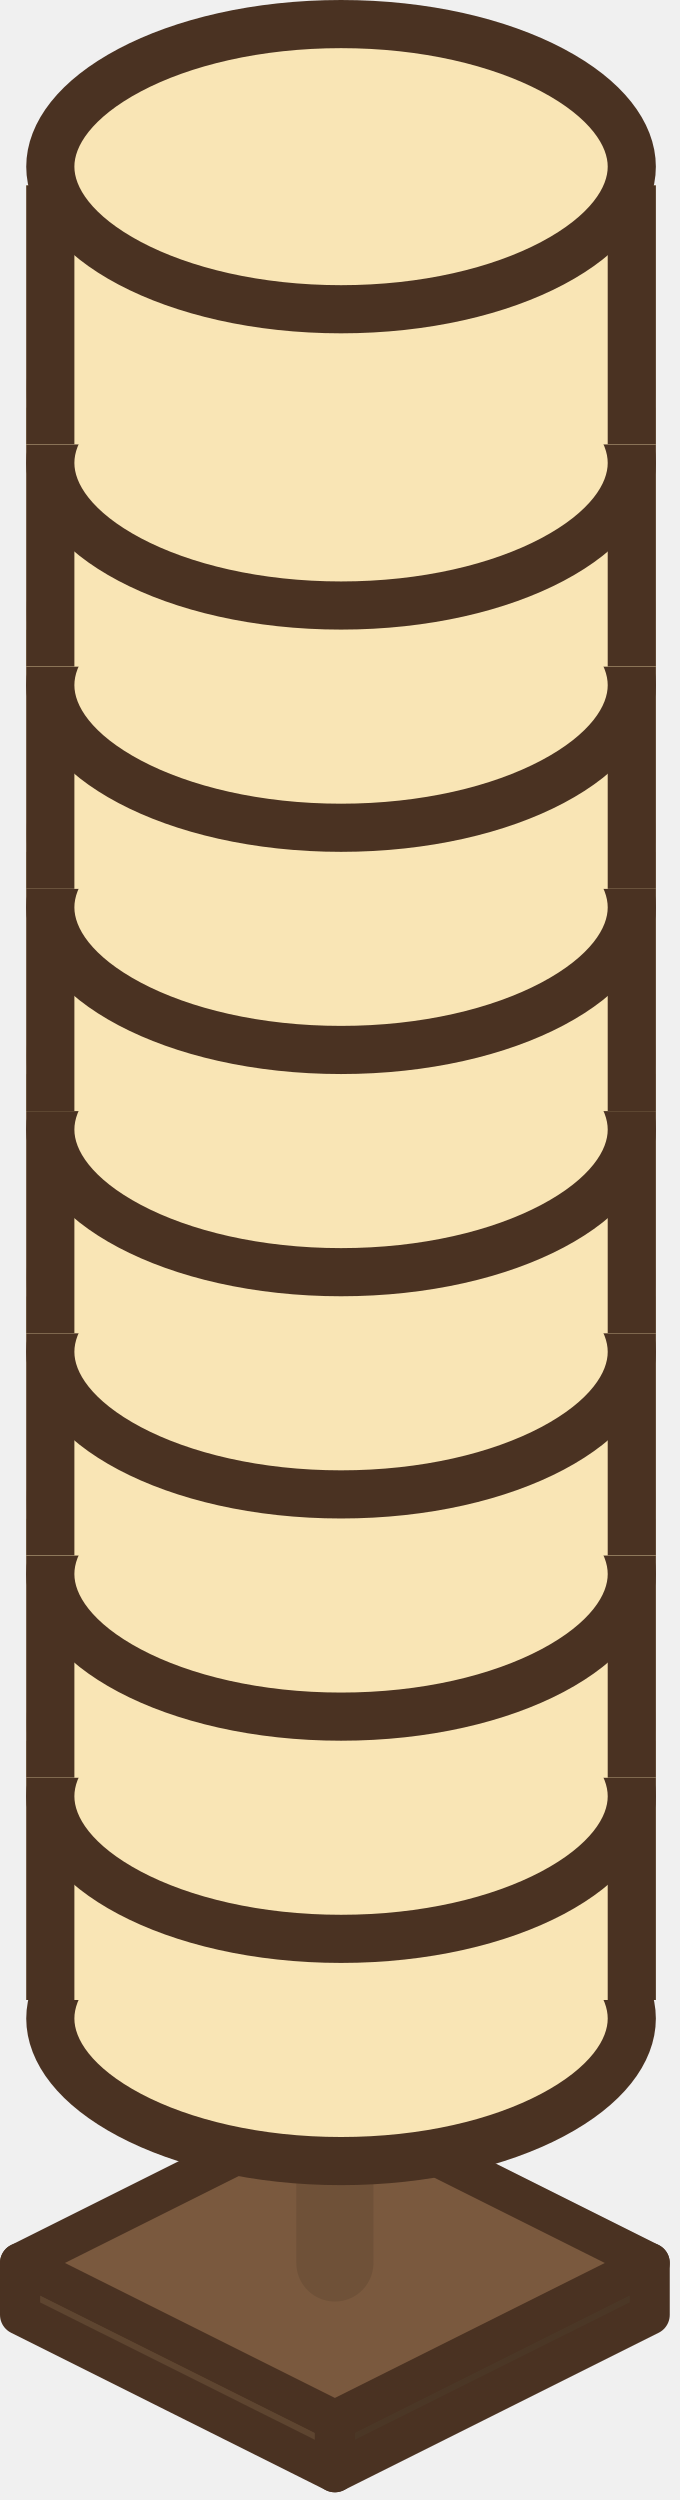
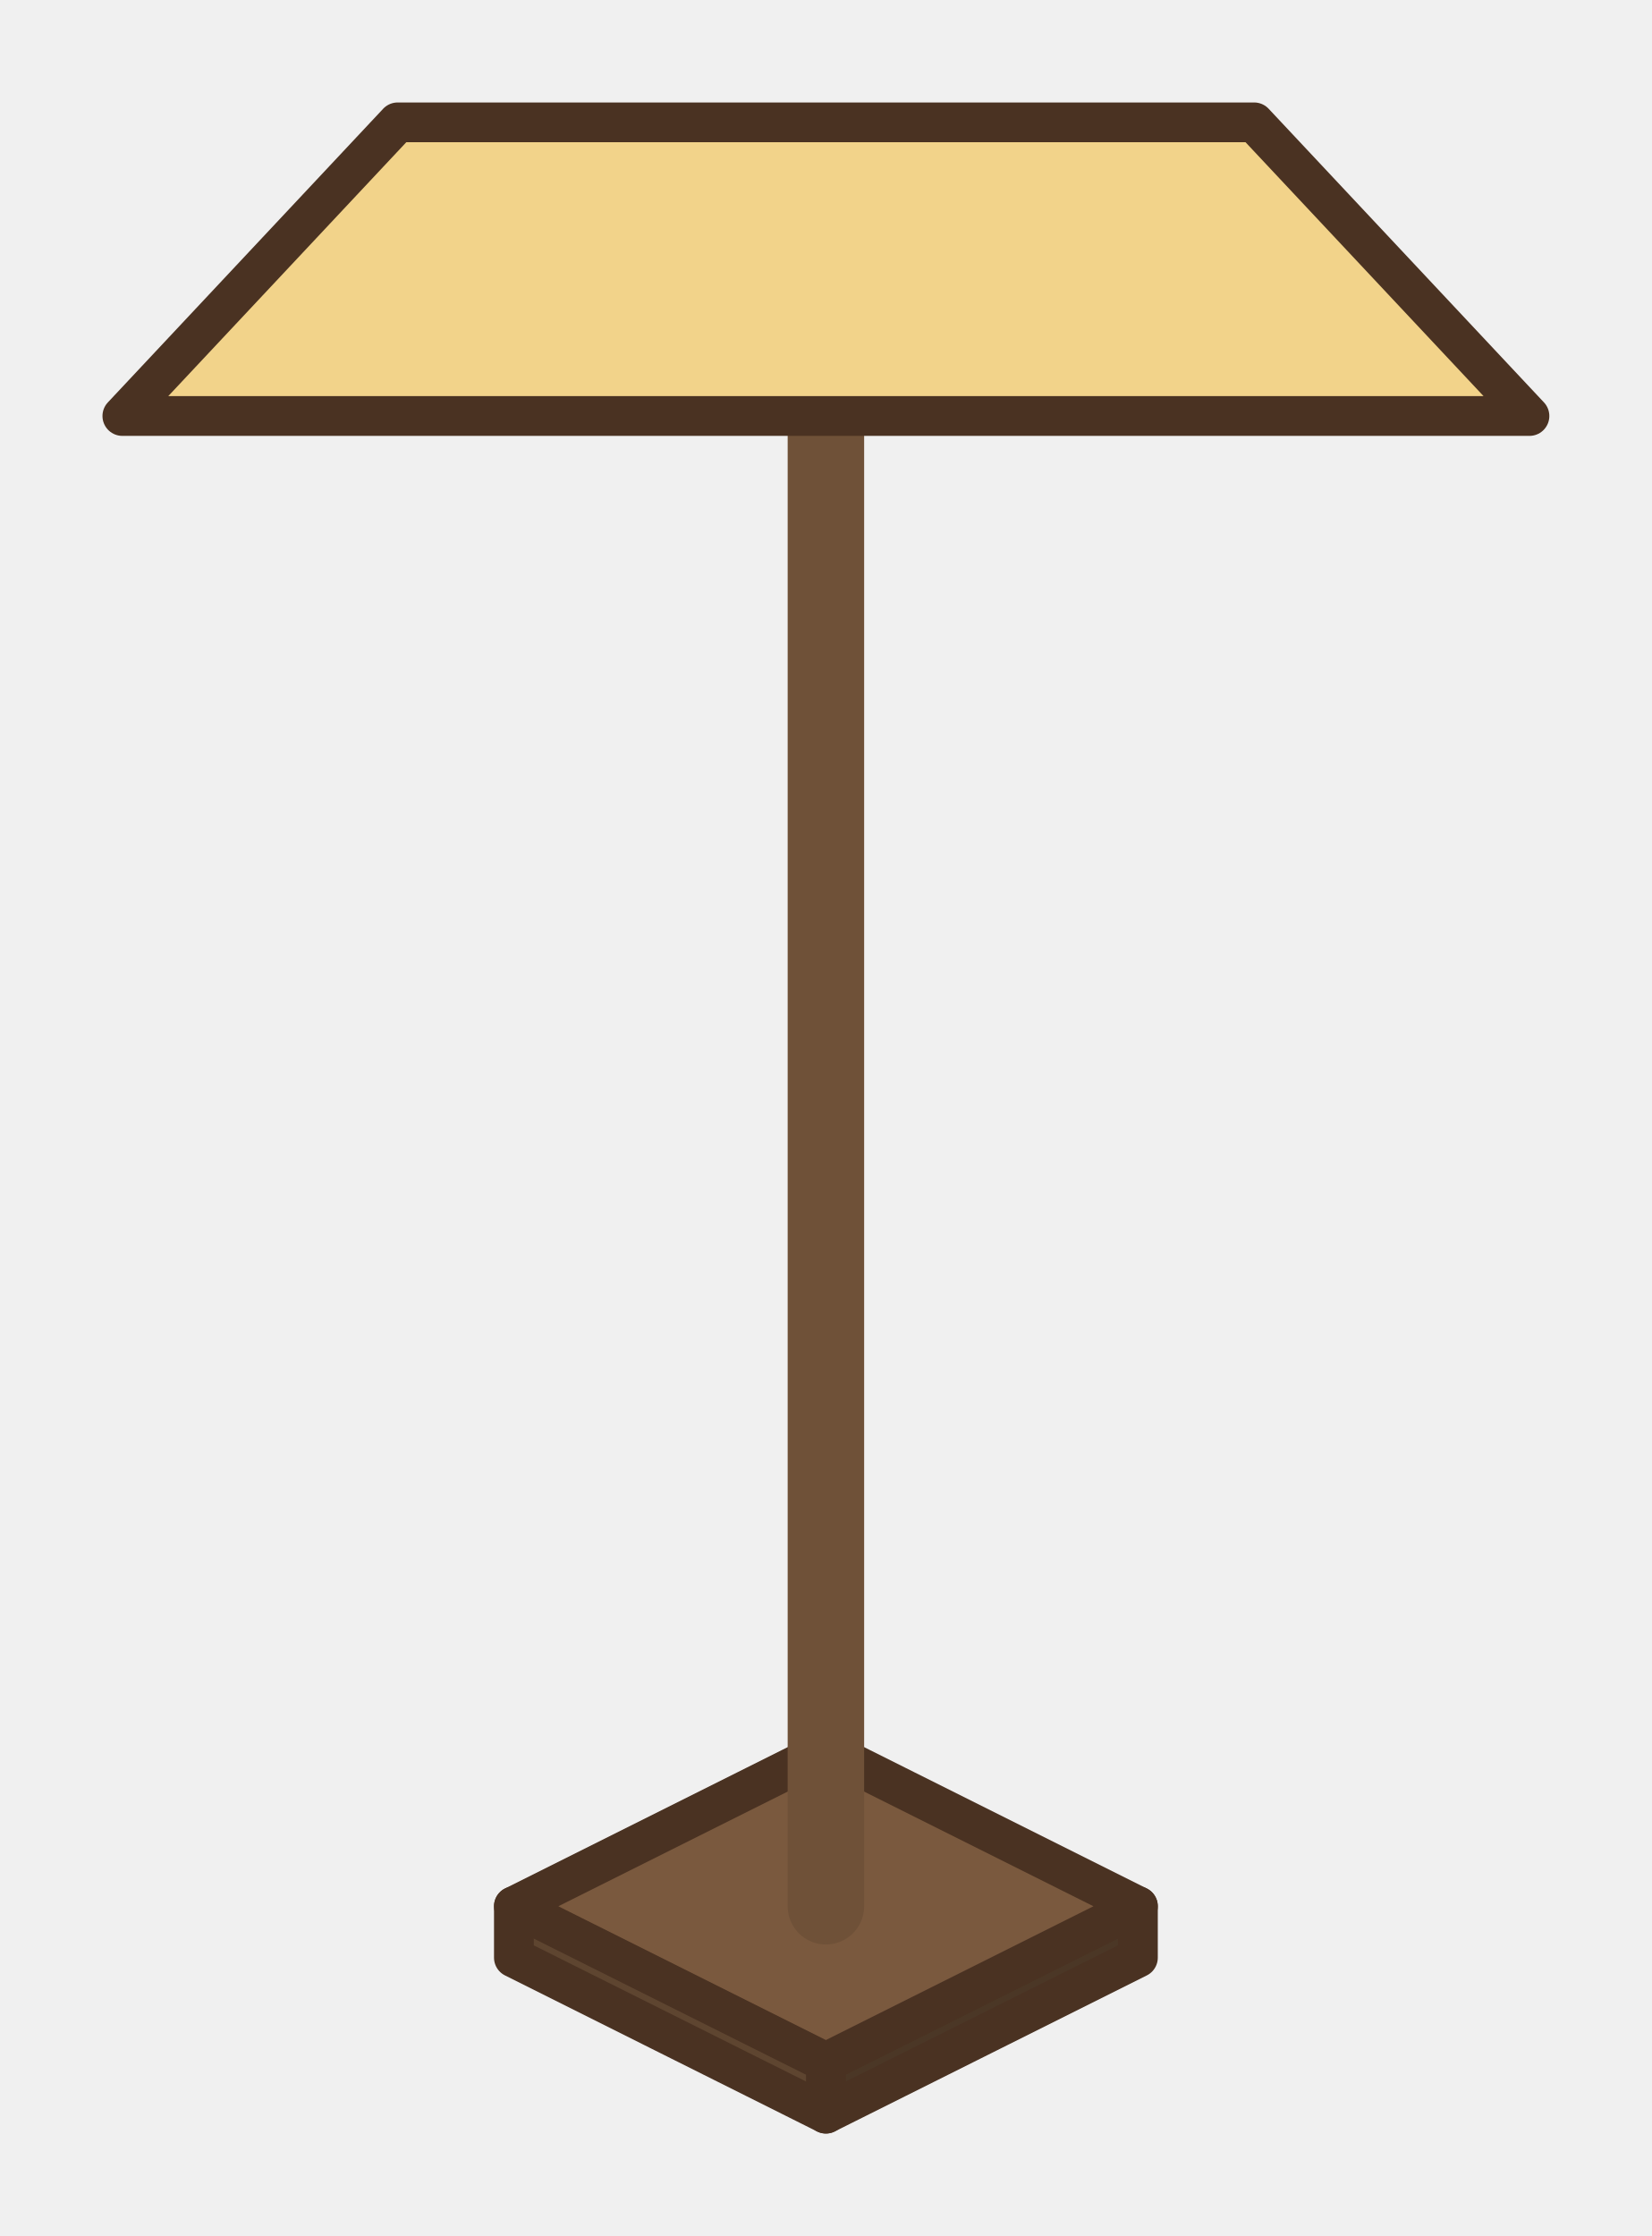
- <svg xmlns="http://www.w3.org/2000/svg" width="22" height="81" viewBox="0 0 22 81" fill="none">
-   <path d="M21.05 73.32L10.85 78.42V80.1L21.05 75V73.32Z" fill="#4B3726" stroke="#4A3222" stroke-width="1.3" stroke-linejoin="round" />
-   <path d="M0.65 73.32L10.85 78.42V80.1L0.65 75V73.32Z" fill="#5E4530" stroke="#4A3222" stroke-width="1.3" stroke-linejoin="round" />
-   <path d="M10.85 68.22L21.05 73.32L10.85 78.42L0.65 73.32L10.85 68.22Z" fill="#7A593E" stroke="#4A3222" stroke-width="1.3" stroke-linejoin="round" />
-   <path d="M10.85 73.32V24" stroke="#6F5138" stroke-width="2.5" stroke-linecap="round" />
-   <path d="M11.05 60.78C13.766 60.78 16.185 61.364 17.898 62.27C19.645 63.196 20.47 64.34 20.47 65.4C20.47 66.46 19.645 67.604 17.898 68.529C16.185 69.436 13.766 70.019 11.05 70.019C8.335 70.019 5.915 69.436 4.203 68.529C2.455 67.604 1.631 66.46 1.63 65.4C1.63 64.34 2.455 63.196 4.203 62.27C5.915 61.364 8.335 60.78 11.05 60.78Z" fill="#F9E5B5" stroke="#4A3222" stroke-width="1.56" />
-   <path d="M11.05 51.18C13.766 51.18 16.185 51.764 17.898 52.67C19.645 53.596 20.47 54.74 20.47 55.8C20.47 56.86 19.645 58.004 17.898 58.929C16.185 59.836 13.766 60.419 11.05 60.419C8.335 60.419 5.915 59.836 4.203 58.929C2.455 58.004 1.631 56.86 1.63 55.8C1.63 54.74 2.455 53.596 4.203 52.67C5.915 51.764 8.335 51.18 11.05 51.18Z" fill="#F9E5B5" stroke="#4A3222" stroke-width="1.56" />
-   <mask id="path-7-inside-1_22_2240" fill="white">
-     <path d="M0.85 56.4H21.25V64.8H0.85V56.4Z" />
-   </mask>
-   <path d="M0.85 56.4H21.25V64.8H0.85V56.4Z" fill="#F9E5B5" />
-   <path d="M21.25 56.4H19.69V64.8H21.25H22.81V56.4H21.25ZM0.85 64.8H2.41V56.4H0.85H-0.71V64.8H0.85Z" fill="#4A3222" mask="url(#path-7-inside-1_22_2240)" />
-   <path d="M11.05 53.58C13.766 53.58 16.185 54.164 17.898 55.07C19.645 55.995 20.47 57.14 20.47 58.2C20.47 59.26 19.645 60.404 17.898 61.329C16.185 62.236 13.766 62.819 11.05 62.819C8.335 62.819 5.915 62.236 4.203 61.329C2.455 60.404 1.631 59.26 1.63 58.2C1.63 57.14 2.455 55.995 4.203 55.07C5.915 54.164 8.335 53.58 11.05 53.58Z" fill="#F9E5B5" stroke="#4A3222" stroke-width="1.56" />
-   <path d="M11.05 43.98C13.766 43.98 16.185 44.564 17.898 45.47C19.645 46.395 20.47 47.54 20.47 48.6C20.47 49.66 19.645 50.804 17.898 51.729C16.185 52.636 13.766 53.219 11.05 53.219C8.335 53.219 5.915 52.636 4.203 51.729C2.455 50.804 1.631 49.66 1.63 48.6C1.63 47.54 2.455 46.395 4.203 45.47C5.915 44.564 8.335 43.98 11.05 43.98Z" fill="#F9E5B5" stroke="#4A3222" stroke-width="1.56" />
-   <mask id="path-11-inside-2_22_2240" fill="white">
-     <path d="M0.85 49.2H21.25V57.6H0.85V49.2Z" />
-   </mask>
-   <path d="M0.85 49.2H21.25V57.6H0.85V49.2Z" fill="#F9E5B5" />
-   <path d="M21.25 49.2H19.69V57.6H21.25H22.81V49.2H21.25ZM0.85 57.6H2.41V49.2H0.85H-0.71V57.6H0.85Z" fill="#4A3222" mask="url(#path-11-inside-2_22_2240)" />
-   <path d="M11.05 46.38C13.766 46.38 16.185 46.964 17.898 47.87C19.645 48.795 20.47 49.94 20.47 51C20.47 52.06 19.645 53.204 17.898 54.129C16.185 55.036 13.766 55.619 11.05 55.619C8.335 55.619 5.915 55.036 4.203 54.129C2.455 53.204 1.631 52.06 1.63 51C1.63 49.94 2.455 48.795 4.203 47.87C5.915 46.964 8.335 46.38 11.05 46.38Z" fill="#F9E5B5" stroke="#4A3222" stroke-width="1.56" />
-   <path d="M11.05 36.78C13.766 36.78 16.185 37.364 17.898 38.27C19.645 39.196 20.47 40.34 20.47 41.4C20.47 42.46 19.645 43.604 17.898 44.529C16.185 45.436 13.766 46.019 11.05 46.019C8.335 46.019 5.915 45.436 4.203 44.529C2.455 43.604 1.631 42.46 1.63 41.4C1.63 40.34 2.455 39.196 4.203 38.27C5.915 37.364 8.335 36.78 11.05 36.78Z" fill="#F9E5B5" stroke="#4A3222" stroke-width="1.56" />
-   <mask id="path-15-inside-3_22_2240" fill="white">
-     <path d="M0.85 42H21.25V50.4H0.85V42Z" />
-   </mask>
-   <path d="M0.85 42H21.25V50.4H0.85V42Z" fill="#F9E5B5" />
-   <path d="M21.25 42H19.69V50.4H21.25H22.81V42H21.25ZM0.85 50.4H2.41V42H0.85H-0.71V50.4H0.85Z" fill="#4A3222" mask="url(#path-15-inside-3_22_2240)" />
-   <path d="M11.05 39.18C13.766 39.18 16.185 39.764 17.898 40.67C19.645 41.596 20.47 42.74 20.47 43.8C20.47 44.86 19.645 46.004 17.898 46.929C16.185 47.836 13.766 48.419 11.05 48.419C8.335 48.419 5.915 47.836 4.203 46.929C2.455 46.004 1.631 44.86 1.63 43.8C1.63 42.74 2.455 41.596 4.203 40.67C5.915 39.764 8.335 39.18 11.05 39.18Z" fill="#F9E5B5" stroke="#4A3222" stroke-width="1.56" />
-   <path d="M11.05 29.58C13.766 29.58 16.185 30.164 17.898 31.07C19.645 31.995 20.47 33.14 20.47 34.2C20.47 35.26 19.645 36.404 17.898 37.329C16.185 38.236 13.766 38.819 11.05 38.819C8.335 38.819 5.915 38.236 4.203 37.329C2.455 36.404 1.631 35.26 1.63 34.2C1.63 33.14 2.455 31.995 4.203 31.07C5.915 30.164 8.335 29.58 11.05 29.58Z" fill="#F9E5B5" stroke="#4A3222" stroke-width="1.56" />
-   <mask id="path-19-inside-4_22_2240" fill="white">
-     <path d="M0.85 34.8H21.25V43.2H0.85V34.8Z" />
-   </mask>
-   <path d="M0.85 34.8H21.25V43.2H0.85V34.8Z" fill="#F9E5B5" />
-   <path d="M21.25 34.8H19.69V43.2H21.25H22.81V34.8H21.25ZM0.85 43.2H2.41V34.8H0.85H-0.71V43.2H0.85Z" fill="#4A3222" mask="url(#path-19-inside-4_22_2240)" />
-   <path d="M11.05 31.98C13.766 31.98 16.185 32.564 17.898 33.47C19.645 34.395 20.47 35.54 20.47 36.6C20.47 37.66 19.645 38.804 17.898 39.729C16.185 40.636 13.766 41.219 11.05 41.219C8.335 41.219 5.915 40.636 4.203 39.729C2.455 38.804 1.631 37.66 1.63 36.6C1.63 35.54 2.455 34.395 4.203 33.47C5.915 32.564 8.335 31.98 11.05 31.98Z" fill="#F9E5B5" stroke="#4A3222" stroke-width="1.56" />
-   <path d="M11.05 22.38C13.766 22.38 16.185 22.964 17.898 23.87C19.645 24.796 20.47 25.94 20.47 27C20.47 28.06 19.645 29.204 17.898 30.129C16.185 31.036 13.766 31.619 11.05 31.619C8.335 31.619 5.915 31.036 4.203 30.129C2.455 29.204 1.631 28.06 1.63 27C1.63 25.94 2.455 24.796 4.203 23.87C5.915 22.964 8.335 22.38 11.05 22.38Z" fill="#F9E5B5" stroke="#4A3222" stroke-width="1.56" />
-   <mask id="path-23-inside-5_22_2240" fill="white">
-     <path d="M0.85 27.6H21.25V36H0.85V27.6Z" />
-   </mask>
-   <path d="M0.85 27.6H21.25V36H0.85V27.6Z" fill="#F9E5B5" />
-   <path d="M21.25 27.6H19.69V36H21.25H22.81V27.6H21.25ZM0.85 36H2.41V27.6H0.85H-0.71V36H0.85Z" fill="#4A3222" mask="url(#path-23-inside-5_22_2240)" />
-   <path d="M11.05 24.78C13.766 24.78 16.185 25.364 17.898 26.27C19.645 27.195 20.47 28.34 20.47 29.4C20.47 30.46 19.645 31.604 17.898 32.529C16.185 33.436 13.766 34.019 11.05 34.019C8.335 34.019 5.915 33.436 4.203 32.529C2.455 31.604 1.631 30.46 1.63 29.4C1.63 28.34 2.455 27.195 4.203 26.27C5.915 25.364 8.335 24.78 11.05 24.78Z" fill="#F9E5B5" stroke="#4A3222" stroke-width="1.56" />
-   <path d="M11.05 15.18C13.766 15.18 16.185 15.764 17.898 16.67C19.645 17.596 20.47 18.74 20.47 19.8C20.47 20.86 19.645 22.004 17.898 22.929C16.185 23.836 13.766 24.419 11.05 24.419C8.335 24.419 5.915 23.836 4.203 22.929C2.455 22.004 1.631 20.86 1.63 19.8C1.63 18.74 2.455 17.596 4.203 16.67C5.915 15.764 8.335 15.18 11.05 15.18Z" fill="#F9E5B5" stroke="#4A3222" stroke-width="1.56" />
-   <mask id="path-27-inside-6_22_2240" fill="white">
-     <path d="M0.85 20.4H21.25V28.8H0.85V20.4Z" />
-   </mask>
-   <path d="M0.85 20.4H21.25V28.8H0.85V20.4Z" fill="#F9E5B5" />
-   <path d="M21.25 20.4H19.69V28.8H21.25H22.81V20.4H21.25ZM0.85 28.8H2.41V20.4H0.85H-0.71V28.8H0.85Z" fill="#4A3222" mask="url(#path-27-inside-6_22_2240)" />
-   <path d="M11.05 17.58C13.766 17.58 16.185 18.164 17.898 19.07C19.645 19.995 20.47 21.14 20.47 22.2C20.47 23.26 19.645 24.404 17.898 25.329C16.185 26.236 13.766 26.819 11.05 26.82C8.335 26.82 5.915 26.236 4.203 25.329C2.455 24.404 1.631 23.26 1.63 22.2C1.63 21.14 2.455 19.995 4.203 19.07C5.915 18.164 8.335 17.58 11.05 17.58Z" fill="#F9E5B5" stroke="#4A3222" stroke-width="1.56" />
-   <path d="M11.05 7.98C13.766 7.98 16.185 8.564 17.898 9.47C19.645 10.396 20.47 11.54 20.47 12.6C20.47 13.66 19.645 14.804 17.898 15.729C16.185 16.636 13.766 17.219 11.05 17.219C8.335 17.219 5.915 16.636 4.203 15.729C2.455 14.804 1.631 13.66 1.63 12.6C1.63 11.54 2.455 10.396 4.203 9.47C5.915 8.564 8.335 7.98 11.05 7.98Z" fill="#F9E5B5" stroke="#4A3222" stroke-width="1.56" />
-   <mask id="path-31-inside-7_22_2240" fill="white">
-     <path d="M0.85 13.2H21.25V21.6H0.85V13.2Z" />
-   </mask>
-   <path d="M0.85 13.2H21.25V21.6H0.85V13.2Z" fill="#F9E5B5" />
-   <path d="M21.25 13.2H19.69V21.6H21.25H22.81V13.2H21.25ZM0.85 21.6H2.41V13.2H0.85H-0.71V21.6H0.85Z" fill="#4A3222" mask="url(#path-31-inside-7_22_2240)" />
-   <path d="M11.05 10.38C13.766 10.38 16.185 10.964 17.898 11.87C19.645 12.796 20.47 13.94 20.47 15C20.47 16.06 19.645 17.204 17.898 18.129C16.185 19.036 13.766 19.619 11.05 19.619C8.335 19.619 5.915 19.036 4.203 18.129C2.455 17.204 1.631 16.06 1.63 15C1.63 13.94 2.455 12.796 4.203 11.87C5.915 10.964 8.335 10.38 11.05 10.38Z" fill="#F9E5B5" stroke="#4A3222" stroke-width="1.56" />
-   <mask id="path-34-inside-8_22_2240" fill="white">
-     <path d="M0.85 6H21.25V14.4H0.85V6Z" />
-   </mask>
-   <path d="M0.85 6H21.25V14.4H0.85V6Z" fill="#F9E5B5" />
-   <path d="M21.25 6H19.69V14.4H21.25H22.81V6H21.25ZM0.85 14.4H2.41V6H0.85H-0.71V14.4H0.85Z" fill="#4A3222" mask="url(#path-34-inside-8_22_2240)" />
-   <path d="M11.05 0.78C13.766 0.78 16.185 1.364 17.898 2.271C19.645 3.196 20.47 4.341 20.47 5.4C20.47 6.46 19.645 7.604 17.898 8.529C16.185 9.436 13.766 10.02 11.05 10.02C8.335 10.02 5.915 9.436 4.203 8.529C2.455 7.604 1.631 6.46 1.63 5.4C1.63 4.341 2.455 3.196 4.203 2.271C5.915 1.364 8.335 0.78 11.05 0.78Z" fill="#F9E5B5" stroke="#4A3222" stroke-width="1.56" />
+ <svg xmlns="http://www.w3.org/2000/svg" viewBox="-27 -53.8 54 73.1" width="54" height="73.1">
+   <rect id="bounds" x="-27" y="-53.8" width="54" height="73.1" fill="none" stroke="none" />
+   <polygon points="10.2,8.52 0,13.62 0,15.3 10.2,10.2" fill="#4b3726" stroke="#4a3222" stroke-width="1.3" stroke-linejoin="round" />
+   <polygon points="-10.2,8.52 0,13.62 0,15.3 -10.2,10.2" fill="#5e4530" stroke="#4a3222" stroke-width="1.3" stroke-linejoin="round" />
+   <polygon points="0,3.42 10.2,8.52 0,13.62 -10.2,8.52" fill="#7a593e" stroke="#4a3222" stroke-width="1.3" stroke-linejoin="round" />
+   <line x1="0" y1="8.52" x2="0" y2="-40.8" stroke="#6f5138" stroke-width="2.5" stroke-linecap="round" />
+   <polygon points="-14,-49.8 14,-49.8 23,-40.2 -23,-40.2" fill="#f2d38a" stroke="#4a3222" stroke-width="1.3" stroke-linejoin="round" />
</svg>
